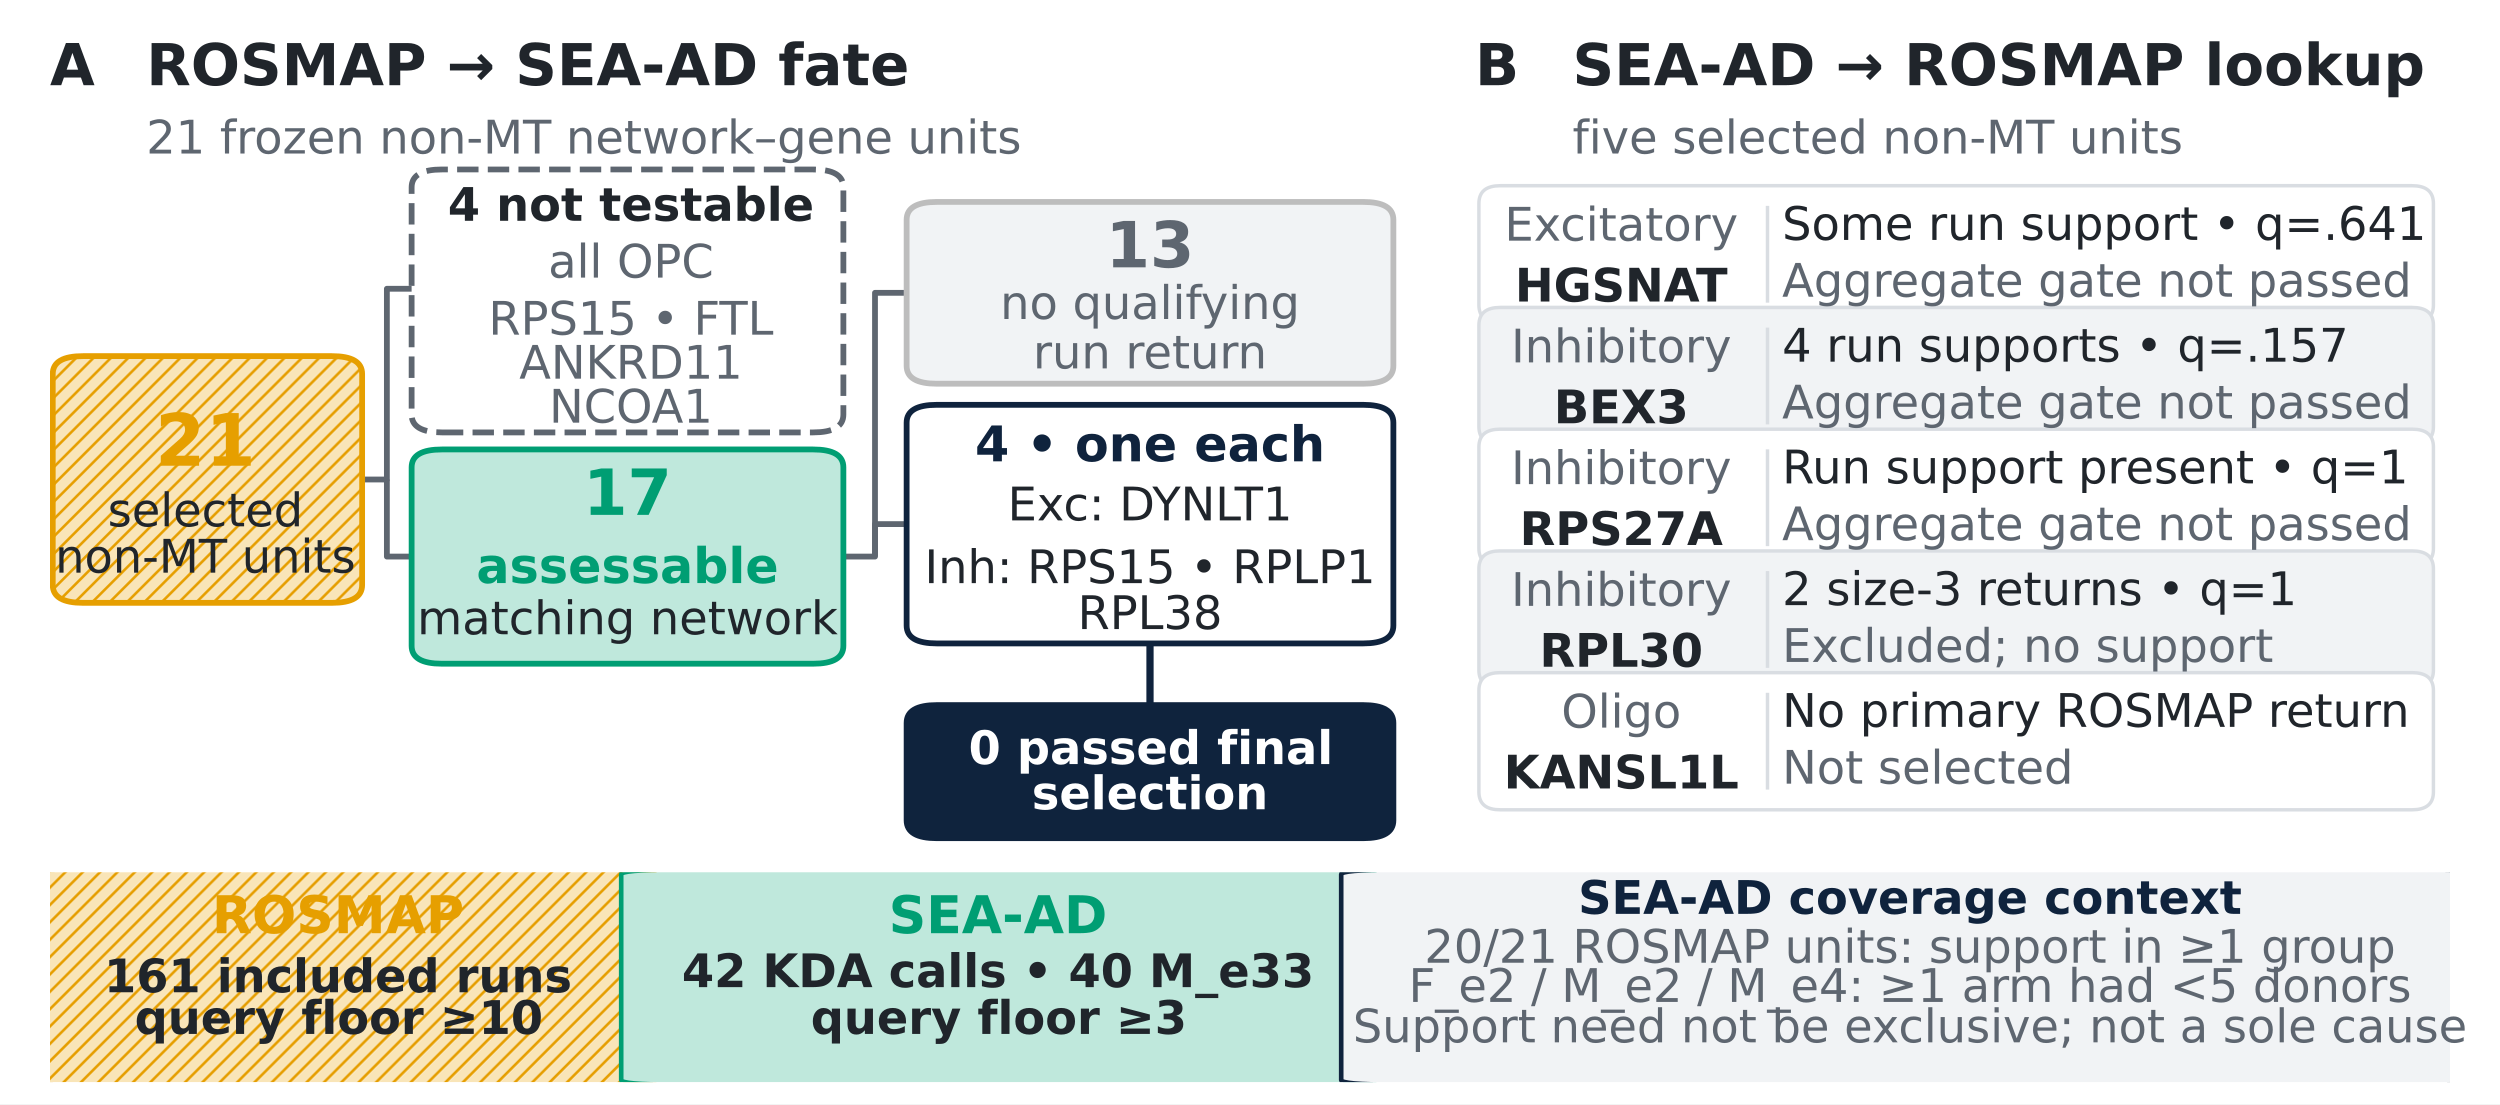
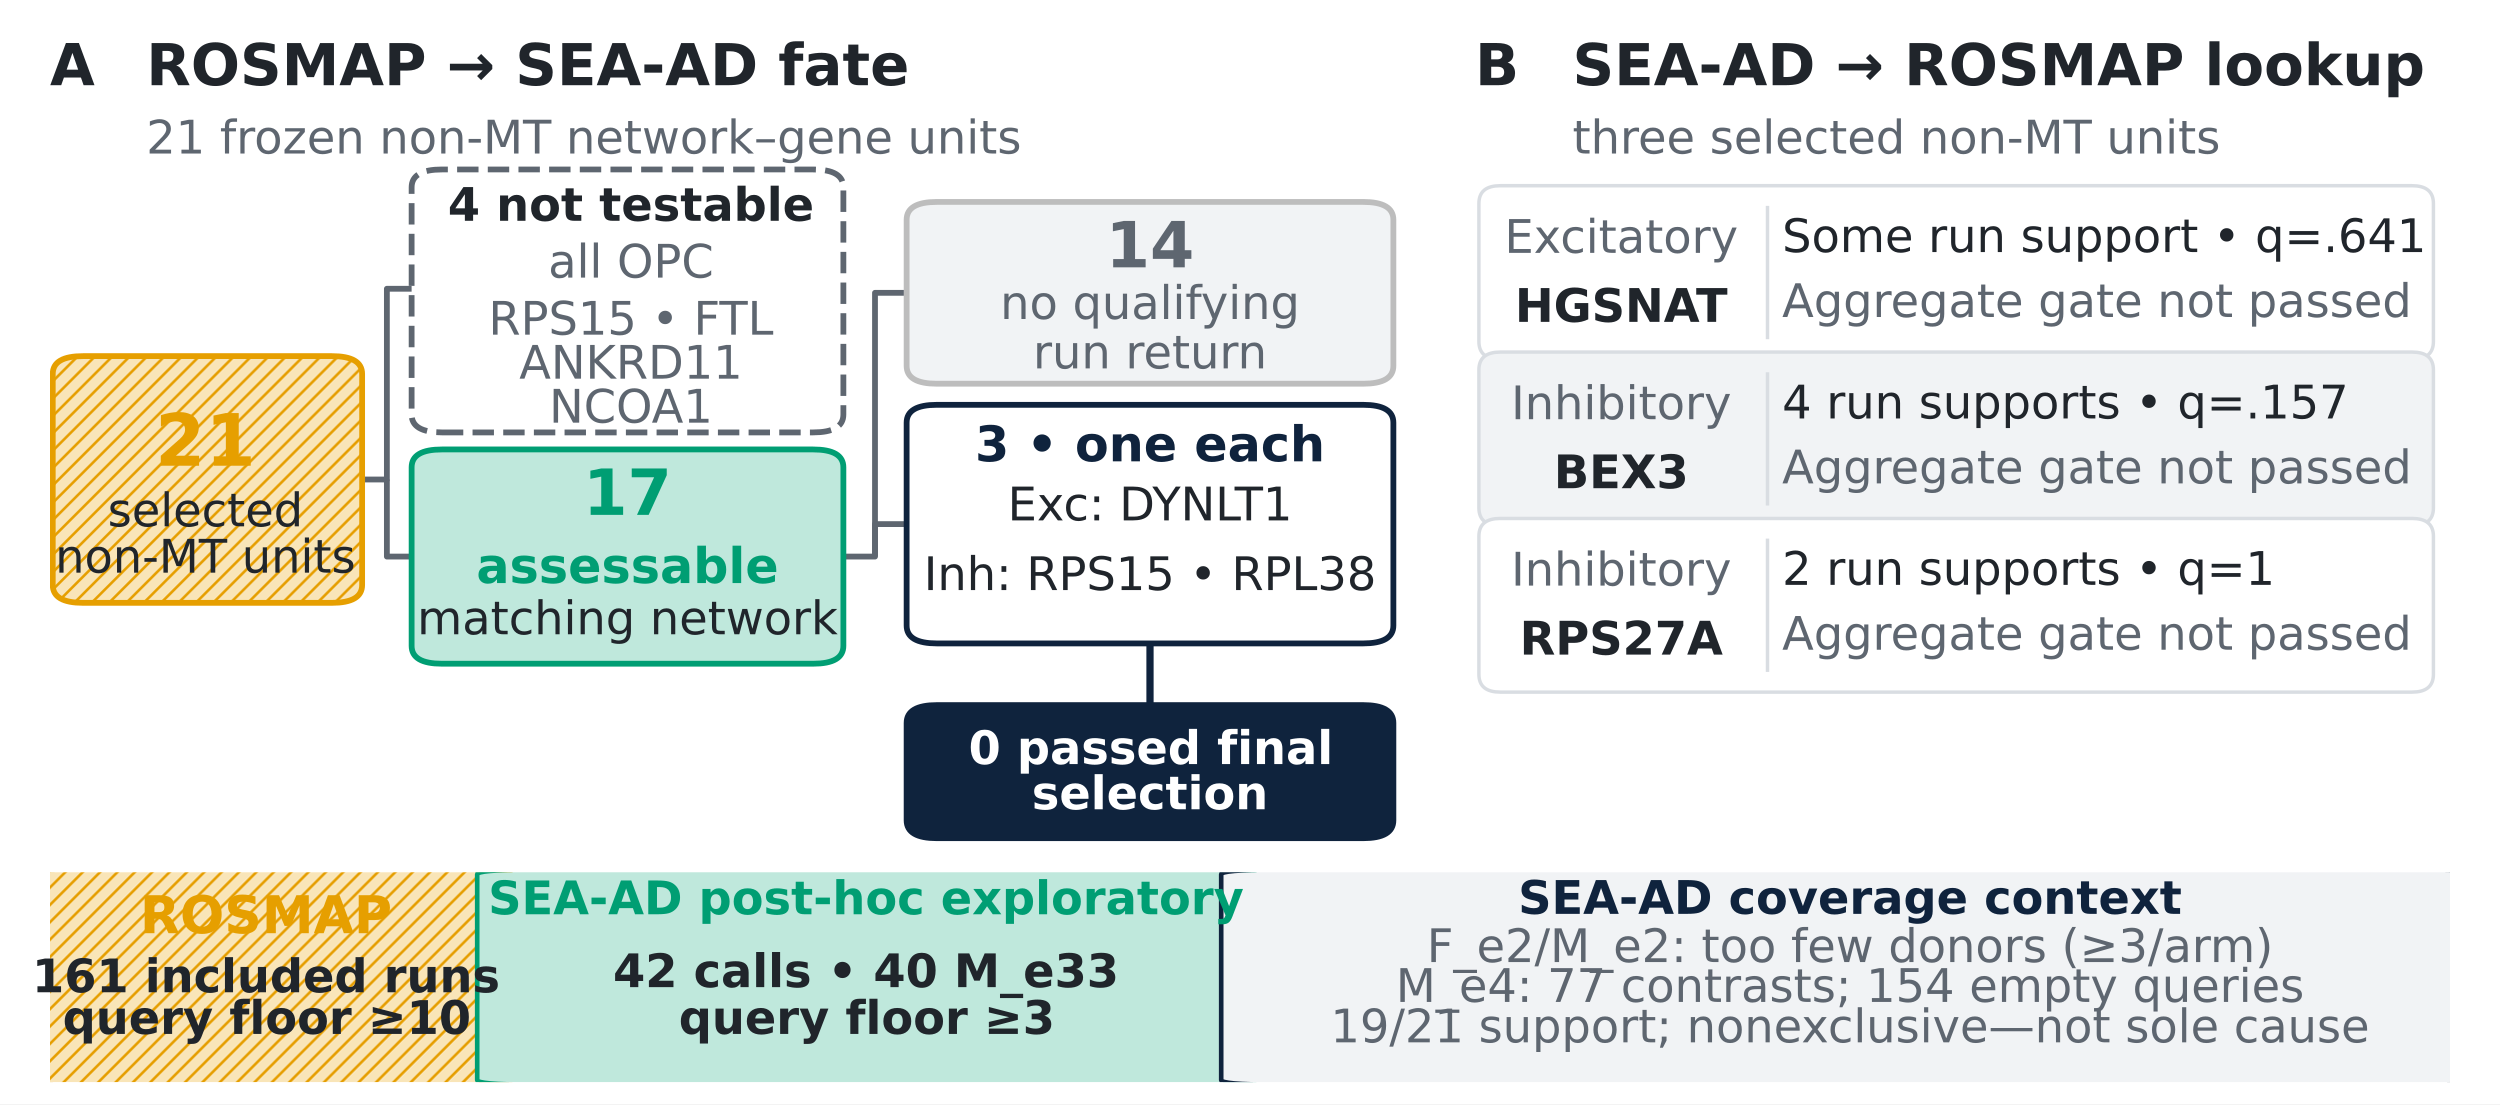
<svg xmlns="http://www.w3.org/2000/svg" width="864pt" height="381.6pt" viewBox="0 0 864 381.6" version="1.1">
  <defs>
    <style type="text/css">*{stroke-linejoin: round; stroke-linecap: butt}</style>
  </defs>
  <g id="figure_1">
    <g id="patch_1">
-       <path d="M 0 381.6  L 864 381.6  L 864 0  L 0 0  z " style="fill: #ffffff" />
+       <path d="M 0 381.6 L 864 381.6 L 864 0 L 0 0 z " style="fill: #ffffff" />
    </g>
    <g id="axes_1">
      <g id="line2d_1">
-         <path d="M 119.448 165.71  L 133.704 165.71  L 133.704 99.798  L 147.96 99.798  " style="fill: none; stroke: #5e6670; stroke-width: 2" />
+         <path d="M 119.448 165.71 L 133.704 165.71 L 133.704 99.798 L 147.96 99.798 " style="fill: none; stroke: #5e6670; stroke-width: 2" />
      </g>
      <g id="line2d_2">
-         <path d="M 133.704 165.71  L 133.704 192.355  L 147.96 192.355  " style="fill: none; stroke: #5e6670; stroke-width: 2" />
+         <path d="M 133.704 165.71 L 133.704 192.355 L 147.96 192.355 " style="fill: none; stroke: #5e6670; stroke-width: 2" />
      </g>
      <g id="line2d_3">
-         <path d="M 285.768 192.355  L 302.4 192.355  L 302.4 101.2  L 319.032 101.2  " style="fill: none; stroke: #5e6670; stroke-width: 2" />
+         <path d="M 285.768 192.355 L 302.4 192.355 L 302.4 101.2 L 319.032 101.2 " style="fill: none; stroke: #5e6670; stroke-width: 2" />
      </g>
      <g id="line2d_4">
-         <path d="M 302.4 192.355  L 302.4 181.136  L 319.032 181.136  " style="fill: none; stroke: #5e6670; stroke-width: 2" />
+         <path d="M 302.4 192.355 L 302.4 181.136 L 319.032 181.136 " style="fill: none; stroke: #5e6670; stroke-width: 2" />
      </g>
      <g id="line2d_5">
-         <path d="M 397.44 219  L 397.44 247.048  " style="fill: none; stroke: #0f233d; stroke-width: 2.5" />
+         <path d="M 397.44 219 L 397.44 247.048 " style="fill: none; stroke: #0f233d; stroke-width: 2.5" />
      </g>
      <g id="patch_2">
-         <path d="M 28.685 208.342  L 114.696 208.342  Q 125.15 208.342 125.15 202.172  L 125.15 129.248  Q 125.15 123.077 114.696 123.077  L 28.685 123.077  Q 18.23 123.077 18.23 129.248  L 18.23 202.172  Q 18.23 208.342 28.685 208.342  z " clip-path="url(#pc1d5529ac8)" style="fill: url(#h6e0bb6c601); stroke: #e69f00; stroke-width: 2; stroke-linejoin: miter" />
+         <path d="M 28.685 208.342 L 114.696 208.342 Q 125.15 208.342 125.15 202.172 L 125.15 129.248 Q 125.15 123.077 114.696 123.077 L 28.685 123.077 Q 18.23 123.077 18.23 129.248 L 18.23 202.172 Q 18.23 208.342 28.685 208.342 z " clip-path="url(#pc1d5529ac8)" style="fill: url(#h6e0bb6c601); stroke: #e69f00; stroke-width: 2; stroke-linejoin: miter" />
      </g>
      <g id="patch_3">
-         <path d="M 152.712 149.442  L 281.016 149.442  Q 291.47 149.442 291.47 143.272  L 291.47 64.738  Q 291.47 58.568 281.016 58.568  L 152.712 58.568  Q 142.258 58.568 142.258 64.738  L 142.258 143.272  Q 142.258 149.442 152.712 149.442  z " clip-path="url(#pc1d5529ac8)" style="fill: #ffffff; stroke-dasharray: 7.4,3.2; stroke-dashoffset: 0; stroke: #5e6670; stroke-width: 2; stroke-linejoin: miter" />
+         <path d="M 152.712 149.442 L 281.016 149.442 Q 291.47 149.442 291.47 143.272 L 291.47 64.738 Q 291.47 58.568 281.016 58.568 L 152.712 58.568 Q 142.258 58.568 142.258 64.738 L 142.258 143.272 Q 142.258 149.442 152.712 149.442 z " clip-path="url(#pc1d5529ac8)" style="fill: #ffffff; stroke-dasharray: 7.4,3.2; stroke-dashoffset: 0; stroke: #5e6670; stroke-width: 2; stroke-linejoin: miter" />
      </g>
      <g id="patch_4">
-         <path d="M 152.712 229.378  L 281.016 229.378  Q 291.47 229.378 291.47 223.207  L 291.47 161.503  Q 291.47 155.332 281.016 155.332  L 152.712 155.332  Q 142.258 155.332 142.258 161.503  L 142.258 223.207  Q 142.258 229.378 152.712 229.378  z " clip-path="url(#pc1d5529ac8)" style="fill: #bfe8dc; stroke: #009e73; stroke-width: 2; stroke-linejoin: miter" />
+         <path d="M 152.712 229.378 L 281.016 229.378 Q 291.47 229.378 291.47 223.207 L 291.47 161.503 Q 291.47 155.332 281.016 155.332 L 152.712 155.332 Q 142.258 155.332 142.258 161.503 L 142.258 223.207 Q 142.258 229.378 152.712 229.378 z " clip-path="url(#pc1d5529ac8)" style="fill: #bfe8dc; stroke: #009e73; stroke-width: 2; stroke-linejoin: miter" />
      </g>
      <g id="patch_5">
-         <path d="M 323.784 132.614  L 471.096 132.614  Q 481.55 132.614 481.55 126.443  L 481.55 75.957  Q 481.55 69.787 471.096 69.787  L 323.784 69.787  Q 313.33 69.787 313.33 75.957  L 313.33 126.443  Q 313.33 132.614 323.784 132.614  z " clip-path="url(#pc1d5529ac8)" style="fill: #f1f3f5; stroke: #bdbdbd; stroke-width: 2; stroke-linejoin: miter" />
+         <path d="M 323.784 132.614 L 471.096 132.614 Q 481.55 132.614 481.55 126.443 L 481.55 75.957 Q 481.55 69.787 471.096 69.787 L 323.784 69.787 Q 313.33 69.787 313.33 75.957 L 313.33 126.443 Q 313.33 132.614 323.784 132.614 z " clip-path="url(#pc1d5529ac8)" style="fill: #f1f3f5; stroke: #bdbdbd; stroke-width: 2; stroke-linejoin: miter" />
      </g>
      <g id="patch_6">
-         <path d="M 323.784 222.366  L 471.096 222.366  Q 481.55 222.366 481.55 216.195  L 481.55 146.076  Q 481.55 139.906 471.096 139.906  L 323.784 139.906  Q 313.33 139.906 313.33 146.076  L 313.33 216.195  Q 313.33 222.366 323.784 222.366  z " clip-path="url(#pc1d5529ac8)" style="fill: #ffffff; stroke: #0f233d; stroke-width: 2; stroke-linejoin: miter" />
+         <path d="M 323.784 222.366 L 471.096 222.366 Q 481.55 222.366 481.55 216.195 L 481.55 146.076 Q 481.55 139.906 471.096 139.906 L 323.784 139.906 Q 313.33 139.906 313.33 146.076 L 313.33 216.195 Q 313.33 222.366 323.784 222.366 z " clip-path="url(#pc1d5529ac8)" style="fill: #ffffff; stroke: #0f233d; stroke-width: 2; stroke-linejoin: miter" />
      </g>
      <g id="patch_7">
-         <path d="M 323.784 289.68  L 471.096 289.68  Q 481.55 289.68 481.55 283.51  L 481.55 249.853  Q 481.55 243.682 471.096 243.682  L 323.784 243.682  Q 313.33 243.682 313.33 249.853  L 313.33 283.51  Q 313.33 289.68 323.784 289.68  z " clip-path="url(#pc1d5529ac8)" style="fill: #0f233d; stroke: #0f233d; stroke-width: 2; stroke-linejoin: miter" />
+         <path d="M 323.784 289.68 L 471.096 289.68 Q 481.55 289.68 481.55 283.51 L 481.55 249.853 Q 481.55 243.682 471.096 243.682 L 323.784 243.682 Q 313.33 243.682 313.33 249.853 L 313.33 283.51 Q 313.33 289.68 323.784 289.68 z " clip-path="url(#pc1d5529ac8)" style="fill: #0f233d; stroke: #0f233d; stroke-width: 2; stroke-linejoin: miter" />
      </g>
      <g id="text_1">
        <text style="font-weight: 700; font-size: 20px; font-family: 'DejaVu Sans'; text-anchor: start; fill: #20252b" x="17.28" y="29.448" transform="rotate(-0 17.28 29.44807)">A</text>
      </g>
      <g id="text_2">
        <text style="font-weight: 700; font-size: 20px; font-family: 'DejaVu Sans'; text-anchor: start; fill: #20252b" x="50.544" y="29.45" transform="rotate(-0 50.544 29.44964)">ROSMAP → SEA-AD fate</text>
      </g>
      <g id="text_3">
        <text style="font-size: 16px; font-family: 'DejaVu Sans'; text-anchor: start; fill: #5e6670" x="50.544" y="53.055" transform="rotate(-0 50.544 53.05548)">21 frozen non-MT network–gene units</text>
      </g>
      <g id="text_4">
        <text style="font-weight: 700; font-size: 25px; font-family: 'DejaVu Sans'; text-anchor: middle; fill: #e69f00" x="70.978" y="160.963" transform="rotate(-0 70.9776 160.9633)">21</text>
      </g>
      <g id="text_5">
        <text style="font-size: 16px; font-family: 'DejaVu Sans'; fill: #20252b" transform="translate(37.20635 181.9057)">selected</text>
        <text style="font-size: 16px; font-family: 'DejaVu Sans'; fill: #20252b" transform="translate(19.05885 197.9057)">non-MT units</text>
      </g>
      <g id="text_6">
        <text style="font-weight: 700; font-size: 16px; font-family: 'DejaVu Sans'; text-anchor: middle; fill: #20252b" x="218.052" y="76.313" transform="rotate(-0 218.052 76.31296)">4 not testable</text>
      </g>
      <g id="text_7">
        <text style="font-size: 16px; font-family: 'DejaVu Sans'; text-anchor: middle; fill: #5e6670" x="218.052" y="95.946" transform="rotate(-0 218.052 95.94628)">all OPC</text>
      </g>
      <g id="text_8">
        <text style="font-size: 16px; font-family: 'DejaVu Sans'; fill: #5e6670" transform="translate(168.802 115.6645)">RPS15 • FTL</text>
        <text style="font-size: 16px; font-family: 'DejaVu Sans'; fill: #5e6670" transform="translate(179.4495 130.8733)">ANKRD11</text>
        <text style="font-size: 16px; font-family: 'DejaVu Sans'; fill: #5e6670" transform="translate(189.7608 146.0645)">NCOA1</text>
      </g>
      <g id="text_9">
        <text style="font-weight: 700; font-size: 22px; font-family: 'DejaVu Sans'; text-anchor: middle; fill: #009e73" x="216.864" y="177.937" transform="rotate(-0 216.864 177.9366)">17</text>
      </g>
      <g id="text_10">
        <text style="font-weight: 700; font-size: 17px; font-family: 'DejaVu Sans'; text-anchor: middle; fill: #009e73" x="216.864" y="201.498" transform="rotate(-0 216.864 201.4976)">assessable</text>
      </g>
      <g id="text_11">
        <text style="font-size: 16px; font-family: 'DejaVu Sans'; text-anchor: middle; fill: #20252b" x="216.864" y="219.208" transform="rotate(-0 216.864 219.2081)">matching network</text>
      </g>
      <g id="text_12">
-         <text style="font-weight: 700; font-size: 22px; font-family: 'DejaVu Sans'; text-anchor: middle; fill: #5e6670" x="397.44" y="92.379" transform="rotate(-0 397.44 92.37942)">13</text>
+         <text style="font-weight: 700; font-size: 22px; font-family: 'DejaVu Sans'; text-anchor: middle; fill: #5e6670" x="397.44" y="92.391" transform="rotate(-0 397.44 92.39145)">14</text>
      </g>
      <g id="text_13">
        <text style="font-size: 16px; font-family: 'DejaVu Sans'; fill: #5e6670" transform="translate(345.6538 110.2367)">no qualifying</text>
        <text style="font-size: 16px; font-family: 'DejaVu Sans'; fill: #5e6670" transform="translate(357.0088 127.3255)">run return</text>
      </g>
      <g id="text_14">
-         <text style="font-weight: 700; font-size: 17px; font-family: 'DejaVu Sans'; text-anchor: middle; fill: #0f233d" x="397.44" y="159.426" transform="rotate(-0 397.44 159.4262)">4 • one each</text>
+         <text style="font-weight: 700; font-size: 17px; font-family: 'DejaVu Sans'; text-anchor: middle; fill: #0f233d" x="397.44" y="159.426" transform="rotate(-0 397.44 159.4262)">3 • one each</text>
      </g>
      <g id="text_15">
        <text style="font-size: 16px; font-family: 'DejaVu Sans'; text-anchor: middle; fill: #20252b" x="397.44" y="179.843" transform="rotate(-0 397.44 179.8428)">Exc: DYNLT1</text>
      </g>
      <g id="text_16">
-         <text style="font-size: 16px; font-family: 'DejaVu Sans'; fill: #20252b" transform="translate(319.5038 201.5391)">Inh: RPS15 • RPLP1</text>
-         <text style="font-size: 16px; font-family: 'DejaVu Sans'; fill: #20252b" transform="translate(372.42 217.3978)">RPL38</text>
+         <text style="font-size: 16px; font-family: 'DejaVu Sans'; text-anchor: middle; fill: #20252b" x="397.44" y="203.93" transform="rotate(-0 397.44 203.9295)">Inh: RPS15 • RPL38</text>
      </g>
      <g id="text_17">
        <text style="font-weight: 700; font-size: 16px; font-family: 'DejaVu Sans'; fill: #ffffff" transform="translate(334.7375 264.0562)">0 passed final</text>
        <text style="font-weight: 700; font-size: 16px; font-family: 'DejaVu Sans'; fill: #ffffff" transform="translate(356.5838 279.6862)">selection</text>
      </g>
    </g>
    <g id="axes_2">
      <g id="patch_8">
-         <path d="M 518.521 111.578  L 833.579 111.578  Q 840.992 111.578 840.992 105.407  L 840.992 70.348  Q 840.992 64.177 833.579 64.177  L 518.521 64.177  Q 511.108 64.177 511.108 70.348  L 511.108 105.407  Q 511.108 111.578 518.521 111.578  z " clip-path="url(#pec153750c8)" style="fill: #ffffff; stroke: #d9dde2; stroke-width: 1.2; stroke-linejoin: miter" />
+         <path d="M 518.521 124.199 L 833.579 124.199 Q 840.992 124.199 840.992 118.029 L 840.992 70.348 Q 840.992 64.177 833.579 64.177 L 518.521 64.177 Q 511.108 64.177 511.108 70.348 L 511.108 118.029 Q 511.108 124.199 518.521 124.199 z " clip-path="url(#pec153750c8)" style="fill: #ffffff; stroke: #d9dde2; stroke-width: 1.2; stroke-linejoin: miter" />
      </g>
      <g id="patch_9">
-         <path d="M 518.521 153.649  L 833.579 153.649  Q 840.992 153.649 840.992 147.479  L 840.992 112.419  Q 840.992 106.249 833.579 106.249  L 518.521 106.249  Q 511.108 106.249 511.108 112.419  L 511.108 147.479  Q 511.108 153.649 518.521 153.649  z " clip-path="url(#pec153750c8)" style="fill: #f1f3f5; stroke: #d9dde2; stroke-width: 1.2; stroke-linejoin: miter" />
+         <path d="M 518.521 181.697 L 833.579 181.697 Q 840.992 181.697 840.992 175.526 L 840.992 127.846 Q 840.992 121.675 833.579 121.675 L 518.521 121.675 Q 511.108 121.675 511.108 127.846 L 511.108 175.526 Q 511.108 181.697 518.521 181.697 z " clip-path="url(#pec153750c8)" style="fill: #f1f3f5; stroke: #d9dde2; stroke-width: 1.2; stroke-linejoin: miter" />
      </g>
      <g id="patch_10">
-         <path d="M 518.521 195.721  L 833.579 195.721  Q 840.992 195.721 840.992 189.55  L 840.992 154.491  Q 840.992 148.32 833.579 148.32  L 518.521 148.32  Q 511.108 148.32 511.108 154.491  L 511.108 189.55  Q 511.108 195.721 518.521 195.721  z " clip-path="url(#pec153750c8)" style="fill: #ffffff; stroke: #d9dde2; stroke-width: 1.2; stroke-linejoin: miter" />
-       </g>
-       <g id="patch_11">
-         <path d="M 518.521 237.792  L 833.579 237.792  Q 840.992 237.792 840.992 231.622  L 840.992 196.562  Q 840.992 190.392 833.579 190.392  L 518.521 190.392  Q 511.108 190.392 511.108 196.562  L 511.108 231.622  Q 511.108 237.792 518.521 237.792  z " clip-path="url(#pec153750c8)" style="fill: #f1f3f5; stroke: #d9dde2; stroke-width: 1.2; stroke-linejoin: miter" />
-       </g>
-       <g id="patch_12">
-         <path d="M 518.521 279.864  L 833.579 279.864  Q 840.992 279.864 840.992 273.693  L 840.992 238.634  Q 840.992 232.463 833.579 232.463  L 518.521 232.463  Q 511.108 232.463 511.108 238.634  L 511.108 273.693  Q 511.108 279.864 518.521 279.864  z " clip-path="url(#pec153750c8)" style="fill: #ffffff; stroke: #d9dde2; stroke-width: 1.2; stroke-linejoin: miter" />
+         <path d="M 518.521 239.195 L 833.579 239.195 Q 840.992 239.195 840.992 233.024 L 840.992 185.343 Q 840.992 179.173 833.579 179.173 L 518.521 179.173 Q 511.108 179.173 511.108 185.343 L 511.108 233.024 Q 511.108 239.195 518.521 239.195 z " clip-path="url(#pec153750c8)" style="fill: #ffffff; stroke: #d9dde2; stroke-width: 1.2; stroke-linejoin: miter" />
      </g>
      <g id="line2d_6">
-         <path d="M 610.848 104.005  L 610.848 71.75  " clip-path="url(#pec153750c8)" style="fill: none; stroke: #d9dde2; stroke-width: 1.2; stroke-linecap: square" />
+         <path d="M 610.848 116.626 L 610.848 71.75 " clip-path="url(#pec153750c8)" style="fill: none; stroke: #d9dde2; stroke-width: 1.2; stroke-linecap: square" />
      </g>
      <g id="line2d_7">
-         <path d="M 610.848 146.076  L 610.848 113.822  " clip-path="url(#pec153750c8)" style="fill: none; stroke: #d9dde2; stroke-width: 1.2; stroke-linecap: square" />
+         <path d="M 610.848 174.124 L 610.848 129.248 " clip-path="url(#pec153750c8)" style="fill: none; stroke: #d9dde2; stroke-width: 1.2; stroke-linecap: square" />
      </g>
      <g id="line2d_8">
-         <path d="M 610.848 188.148  L 610.848 155.893  " clip-path="url(#pec153750c8)" style="fill: none; stroke: #d9dde2; stroke-width: 1.2; stroke-linecap: square" />
-       </g>
-       <g id="line2d_9">
-         <path d="M 610.848 230.219  L 610.848 197.965  " clip-path="url(#pec153750c8)" style="fill: none; stroke: #d9dde2; stroke-width: 1.2; stroke-linecap: square" />
-       </g>
-       <g id="line2d_10">
-         <path d="M 610.848 272.291  L 610.848 240.036  " clip-path="url(#pec153750c8)" style="fill: none; stroke: #d9dde2; stroke-width: 1.2; stroke-linecap: square" />
+         <path d="M 610.848 231.622 L 610.848 186.745 " clip-path="url(#pec153750c8)" style="fill: none; stroke: #d9dde2; stroke-width: 1.2; stroke-linecap: square" />
      </g>
      <g id="text_18">
        <text style="font-weight: 700; font-size: 20px; font-family: 'DejaVu Sans'; text-anchor: start; fill: #20252b" x="509.76" y="29.448" transform="rotate(-0 509.76 29.44807)">B</text>
      </g>
      <g id="text_19">
        <text style="font-weight: 700; font-size: 20px; font-family: 'DejaVu Sans'; text-anchor: start; fill: #20252b" x="543.456" y="29.45" transform="rotate(-0 543.456 29.44964)">SEA-AD → ROSMAP lookup</text>
      </g>
      <g id="text_20">
-         <text style="font-size: 16px; font-family: 'DejaVu Sans'; text-anchor: start; fill: #5e6670" x="543.456" y="53.055" transform="rotate(-0 543.456 53.05548)">five selected non-MT units</text>
+         <text style="font-size: 16px; font-family: 'DejaVu Sans'; text-anchor: start; fill: #5e6670" x="543.456" y="53.055" transform="rotate(-0 543.456 53.05548)">three selected non-MT units</text>
      </g>
      <g id="text_21">
-         <text style="font-size: 16px; font-family: 'DejaVu Sans'; text-anchor: middle; fill: #5e6670" x="560.304" y="83.177" transform="rotate(-0 560.304 83.17724)">Excitatory</text>
+         <text style="font-size: 16px; font-family: 'DejaVu Sans'; text-anchor: middle; fill: #5e6670" x="560.304" y="87.384" transform="rotate(-0 560.304 87.38438)">Excitatory</text>
      </g>
      <g id="text_22">
-         <text style="font-weight: 700; font-size: 16px; font-family: 'DejaVu Sans'; text-anchor: middle; fill: #20252b" x="560.304" y="104.219" transform="rotate(-0 560.304 104.2193)">HGSNAT</text>
+         <text style="font-weight: 700; font-size: 16px; font-family: 'DejaVu Sans'; text-anchor: middle; fill: #20252b" x="560.304" y="111.231" transform="rotate(-0 560.304 111.2312)">HGSNAT</text>
      </g>
      <g id="text_23">
-         <text style="font-size: 16px; font-family: 'DejaVu Sans'; text-anchor: start; fill: #20252b" x="615.902" y="82.918" transform="rotate(-0 615.9024 82.91849)">Some run support • q=.641</text>
+         <text style="font-size: 16px; font-family: 'DejaVu Sans'; text-anchor: start; fill: #20252b" x="615.902" y="87.126" transform="rotate(-0 615.9024 87.12563)">Some run support • q=.641</text>
      </g>
      <g id="text_24">
-         <text style="font-size: 16px; font-family: 'DejaVu Sans'; text-anchor: start; fill: #5e6670" x="615.902" y="102.552" transform="rotate(-0 615.9024 102.5524)">Aggregate gate not passed</text>
+         <text style="font-size: 16px; font-family: 'DejaVu Sans'; text-anchor: start; fill: #5e6670" x="615.902" y="109.564" transform="rotate(-0 615.9024 109.5643)">Aggregate gate not passed</text>
      </g>
      <g id="text_25">
-         <text style="font-size: 16px; font-family: 'DejaVu Sans'; text-anchor: middle; fill: #5e6670" x="560.304" y="125.249" transform="rotate(-0 560.304 125.2486)">Inhibitory</text>
+         <text style="font-size: 16px; font-family: 'DejaVu Sans'; text-anchor: middle; fill: #5e6670" x="560.304" y="144.882" transform="rotate(-0 560.304 144.882)">Inhibitory</text>
      </g>
      <g id="text_26">
-         <text style="font-weight: 700; font-size: 16px; font-family: 'DejaVu Sans'; text-anchor: middle; fill: #20252b" x="560.304" y="146.291" transform="rotate(-0 560.304 146.2907)">BEX3</text>
+         <text style="font-weight: 700; font-size: 16px; font-family: 'DejaVu Sans'; text-anchor: middle; fill: #20252b" x="560.304" y="168.729" transform="rotate(-0 560.304 168.7288)">BEX3</text>
      </g>
      <g id="text_27">
-         <text style="font-size: 16px; font-family: 'DejaVu Sans'; text-anchor: start; fill: #20252b" x="615.902" y="124.99" transform="rotate(-0 615.9024 124.9899)">4 run supports • q=.157</text>
+         <text style="font-size: 16px; font-family: 'DejaVu Sans'; text-anchor: start; fill: #20252b" x="615.902" y="144.623" transform="rotate(-0 615.9024 144.6232)">4 run supports • q=.157</text>
      </g>
      <g id="text_28">
-         <text style="font-size: 16px; font-family: 'DejaVu Sans'; text-anchor: start; fill: #5e6670" x="615.902" y="144.624" transform="rotate(-0 615.9024 144.6238)">Aggregate gate not passed</text>
+         <text style="font-size: 16px; font-family: 'DejaVu Sans'; text-anchor: start; fill: #5e6670" x="615.902" y="167.062" transform="rotate(-0 615.9024 167.0619)">Aggregate gate not passed</text>
      </g>
      <g id="text_29">
-         <text style="font-size: 16px; font-family: 'DejaVu Sans'; text-anchor: middle; fill: #5e6670" x="560.304" y="167.32" transform="rotate(-0 560.304 167.32)">Inhibitory</text>
+         <text style="font-size: 16px; font-family: 'DejaVu Sans'; text-anchor: middle; fill: #5e6670" x="560.304" y="202.38" transform="rotate(-0 560.304 202.3795)">Inhibitory</text>
      </g>
      <g id="text_30">
-         <text style="font-weight: 700; font-size: 16px; font-family: 'DejaVu Sans'; text-anchor: middle; fill: #20252b" x="560.304" y="188.362" transform="rotate(-0 560.304 188.3621)">RPS27A</text>
+         <text style="font-weight: 700; font-size: 16px; font-family: 'DejaVu Sans'; text-anchor: middle; fill: #20252b" x="560.304" y="226.226" transform="rotate(-0 560.304 226.2264)">RPS27A</text>
      </g>
      <g id="text_31">
-         <text style="font-size: 16px; font-family: 'DejaVu Sans'; text-anchor: start; fill: #20252b" x="615.902" y="167.061" transform="rotate(-0 615.9024 167.0613)">Run support present • q=1</text>
+         <text style="font-size: 16px; font-family: 'DejaVu Sans'; text-anchor: start; fill: #20252b" x="615.902" y="202.121" transform="rotate(-0 615.9024 202.1208)">2 run supports • q=1</text>
      </g>
      <g id="text_32">
-         <text style="font-size: 16px; font-family: 'DejaVu Sans'; text-anchor: start; fill: #5e6670" x="615.902" y="186.695" transform="rotate(-0 615.9024 186.6952)">Aggregate gate not passed</text>
+         <text style="font-size: 16px; font-family: 'DejaVu Sans'; text-anchor: start; fill: #5e6670" x="615.902" y="224.559" transform="rotate(-0 615.9024 224.5595)">Aggregate gate not passed</text>
+       </g>
+     </g>
+     <g id="axes_3">
+       <g id="patch_11">
+         <path d="M 25.574 374.838 L 158.285 374.838 Q 176.532 374.838 176.532 373.243 L 176.532 302.189 Q 176.532 300.594 158.285 300.594 L 25.574 300.594 Q 7.327 300.594 7.327 302.189 L 7.327 373.243 Q 7.327 374.838 25.574 374.838 z " clip-path="url(#pd64b7dae80)" style="fill: url(#h6e0bb6c601); stroke: #e69f00; stroke-width: 1.6; stroke-linejoin: miter" />
+       </g>
+       <g id="patch_12">
+         <path d="M 183.168 374.838 L 415.411 374.838 Q 433.659 374.838 433.659 373.243 L 433.659 302.189 Q 433.659 300.594 415.411 300.594 L 183.168 300.594 Q 164.92 300.594 164.92 302.189 L 164.92 373.243 Q 164.92 374.838 183.168 374.838 z " clip-path="url(#pd64b7dae80)" style="fill: #bfe8dc; stroke: #009e73; stroke-width: 1.6; stroke-linejoin: miter" />
+       </g>
+       <g id="patch_13">
+         <path d="M 440.294 374.838 L 838.426 374.838 Q 856.673 374.838 856.673 373.243 L 856.673 302.189 Q 856.673 300.594 838.426 300.594 L 440.294 300.594 Q 422.047 300.594 422.047 302.189 L 422.047 373.243 Q 422.047 374.838 440.294 374.838 z " clip-path="url(#pd64b7dae80)" style="fill: #f1f3f5; stroke: #0f233d; stroke-width: 1.6; stroke-linejoin: miter" />
      </g>
      <g id="text_33">
-         <text style="font-size: 16px; font-family: 'DejaVu Sans'; text-anchor: middle; fill: #5e6670" x="560.304" y="209.391" transform="rotate(-0 560.304 209.3914)">Inhibitory</text>
+         <text style="font-weight: 700; font-size: 18px; font-family: 'DejaVu Sans'; text-anchor: middle; fill: #e69f00" x="91.93" y="322.517" transform="rotate(-0 91.9296 322.5165)">ROSMAP</text>
      </g>
      <g id="text_34">
-         <text style="font-weight: 700; font-size: 16px; font-family: 'DejaVu Sans'; text-anchor: middle; fill: #20252b" x="560.304" y="230.434" transform="rotate(-0 560.304 230.4335)">RPL30</text>
+         <text style="font-weight: 700; font-size: 16px; font-family: 'DejaVu Sans'; fill: #20252b" transform="translate(11.06835 342.9314)">161 included runs</text>
+         <text style="font-weight: 700; font-size: 16px; font-family: 'DejaVu Sans'; fill: #20252b" transform="translate(21.64835 357.3189)">query floor ≥10</text>
      </g>
      <g id="text_35">
-         <text style="font-size: 16px; font-family: 'DejaVu Sans'; text-anchor: start; fill: #20252b" x="615.902" y="209.133" transform="rotate(-0 615.9024 209.1333)">2 size-3 returns • q=1</text>
+         <text style="font-weight: 700; font-size: 16px; font-family: 'DejaVu Sans'; text-anchor: middle; fill: #009e73" x="299.29" y="315.967" transform="rotate(-0 299.2896 315.9671)">SEA-AD post-hoc exploratory</text>
      </g>
      <g id="text_36">
-         <text style="font-size: 16px; font-family: 'DejaVu Sans'; text-anchor: start; fill: #5e6670" x="615.902" y="228.767" transform="rotate(-0 615.9024 228.7666)">Excluded; no support</text>
+         <text style="font-weight: 700; font-size: 16px; font-family: 'DejaVu Sans'; fill: #20252b" transform="translate(211.8633 341.1589)">42 calls • 40 M_e33</text>
+         <text style="font-weight: 700; font-size: 16px; font-family: 'DejaVu Sans'; fill: #20252b" transform="translate(234.5746 357.3189)">query floor ≥3</text>
      </g>
      <g id="text_37">
-         <text style="font-size: 16px; font-family: 'DejaVu Sans'; text-anchor: middle; fill: #5e6670" x="560.304" y="251.463" transform="rotate(-0 560.304 251.4628)">Oligo</text>
+         <text style="font-weight: 700; font-size: 16px; font-family: 'DejaVu Sans'; text-anchor: middle; fill: #0f233d" x="639.36" y="315.826" transform="rotate(-0 639.36 315.8258)">SEA-AD coverage context</text>
      </g>
      <g id="text_38">
-         <text style="font-weight: 700; font-size: 16px; font-family: 'DejaVu Sans'; text-anchor: middle; fill: #20252b" x="560.304" y="272.505" transform="rotate(-0 560.304 272.5049)">KANSL1L</text>
-       </g>
-       <g id="text_39">
-         <text style="font-size: 16px; font-family: 'DejaVu Sans'; text-anchor: start; fill: #20252b" x="615.902" y="251.205" transform="rotate(-0 615.9024 251.2047)">No primary ROSMAP return</text>
-       </g>
-       <g id="text_40">
-         <text style="font-size: 16px; font-family: 'DejaVu Sans'; text-anchor: start; fill: #5e6670" x="615.902" y="270.838" transform="rotate(-0 615.9024 270.838)">Not selected</text>
-       </g>
-     </g>
-     <g id="axes_3">
-       <g id="patch_13">
-         <path d="M 25.574 374.838  L 208.051 374.838  Q 226.299 374.838 226.299 373.243  L 226.299 302.189  Q 226.299 300.594 208.051 300.594  L 25.574 300.594  Q 7.327 300.594 7.327 302.189  L 7.327 373.243  Q 7.327 374.838 25.574 374.838  z " clip-path="url(#pd64b7dae80)" style="fill: url(#h6e0bb6c601); stroke: #e69f00; stroke-width: 1.6; stroke-linejoin: miter" />
-       </g>
-       <g id="patch_14">
-         <path d="M 232.934 374.838  L 456.883 374.838  Q 475.131 374.838 475.131 373.243  L 475.131 302.189  Q 475.131 300.594 456.883 300.594  L 232.934 300.594  Q 214.687 300.594 214.687 302.189  L 214.687 373.243  Q 214.687 374.838 232.934 374.838  z " clip-path="url(#pd64b7dae80)" style="fill: #bfe8dc; stroke: #009e73; stroke-width: 1.6; stroke-linejoin: miter" />
-       </g>
-       <g id="patch_15">
-         <path d="M 481.766 374.838  L 838.426 374.838  Q 856.673 374.838 856.673 373.243  L 856.673 302.189  Q 856.673 300.594 838.426 300.594  L 481.766 300.594  Q 463.519 300.594 463.519 302.189  L 463.519 373.243  Q 463.519 374.838 481.766 374.838  z " clip-path="url(#pd64b7dae80)" style="fill: #f1f3f5; stroke: #0f233d; stroke-width: 1.6; stroke-linejoin: miter" />
-       </g>
-       <g id="text_41">
-         <text style="font-weight: 700; font-size: 18px; font-family: 'DejaVu Sans'; text-anchor: middle; fill: #e69f00" x="116.813" y="322.517" transform="rotate(-0 116.8128 322.5165)">ROSMAP</text>
-       </g>
-       <g id="text_42">
-         <text style="font-weight: 700; font-size: 16px; font-family: 'DejaVu Sans'; fill: #20252b" transform="translate(35.95155 342.9314)">161 included runs</text>
-         <text style="font-weight: 700; font-size: 16px; font-family: 'DejaVu Sans'; fill: #20252b" transform="translate(46.53155 357.3189)">query floor ≥10</text>
-       </g>
-       <g id="text_43">
-         <text style="font-weight: 700; font-size: 18px; font-family: 'DejaVu Sans'; text-anchor: middle; fill: #009e73" x="344.909" y="322.517" transform="rotate(-0 344.9088 322.5165)">SEA-AD</text>
-       </g>
-       <g id="text_44">
-         <text style="font-weight: 700; font-size: 16px; font-family: 'DejaVu Sans'; fill: #20252b" transform="translate(235.6663 341.1589)">42 KDA calls • 40 M_e33</text>
-         <text style="font-weight: 700; font-size: 16px; font-family: 'DejaVu Sans'; fill: #20252b" transform="translate(280.1938 357.3189)">query floor ≥3</text>
-       </g>
-       <g id="text_45">
-         <text style="font-weight: 700; font-size: 16px; font-family: 'DejaVu Sans'; text-anchor: middle; fill: #0f233d" x="660.096" y="315.826" transform="rotate(-0 660.096 315.8258)">SEA-AD coverage context</text>
-       </g>
-       <g id="text_46">
-         <text style="font-size: 16px; font-family: 'DejaVu Sans'; fill: #5e6670" transform="translate(492.2548 332.7212)">20/21 ROSMAP units: support in ≥1 group</text>
-         <text style="font-size: 16px; font-family: 'DejaVu Sans'; fill: #5e6670" transform="translate(486.8073 346.2587)">F_e2 / M_e2 / M_e4: ≥1 arm had &lt;5 donors</text>
-         <text style="font-size: 16px; font-family: 'DejaVu Sans'; fill: #5e6670" transform="translate(467.5498 360.2412)">Support need not be exclusive; not a sole cause</text>
+         <text style="font-size: 16px; font-family: 'DejaVu Sans'; fill: #5e6670" transform="translate(493.0938 332.4987)">F_e2/M_e2: too few donors (≥3/arm)</text>
+         <text style="font-size: 16px; font-family: 'DejaVu Sans'; fill: #5e6670" transform="translate(482.3925 346.2587)">M_e4: 77 contrasts; 154 empty queries</text>
+         <text style="font-size: 16px; font-family: 'DejaVu Sans'; fill: #5e6670" transform="translate(459.8037 360.2412)">19/21 support; nonexclusive—not sole cause</text>
      </g>
    </g>
  </g>
  <defs>
    <clipPath id="pc1d5529ac8">
      <rect x="17.28" y="11.448" width="475.2" height="280.476" />
    </clipPath>
    <clipPath id="pec153750c8">
      <rect x="509.76" y="11.448" width="336.96" height="280.476" />
    </clipPath>
    <clipPath id="pd64b7dae80">
      <rect x="17.28" y="301.464" width="829.44" height="72.504" />
    </clipPath>
  </defs>
  <defs>
    <pattern id="h6e0bb6c601" patternUnits="userSpaceOnUse" x="0" y="0" width="72" height="72">
      <rect x="0" y="0" width="73" height="73" fill="#f9e5b8" />
-       <path d="M -36 36  L 36 -36  M -33 39  L 39 -33  M -30 42  L 42 -30  M -27 45  L 45 -27  M -24 48  L 48 -24  M -21 51  L 51 -21  M -18 54  L 54 -18  M -15 57  L 57 -15  M -12 60  L 60 -12  M -9 63  L 63 -9  M -6 66  L 66 -6  M -3 69  L 69 -3  M 0 72  L 72 0  M 3 75  L 75 3  M 6 78  L 78 6  M 9 81  L 81 9  M 12 84  L 84 12  M 15 87  L 87 15  M 18 90  L 90 18  M 21 93  L 93 21  M 24 96  L 96 24  M 27 99  L 99 27  M 30 102  L 102 30  M 33 105  L 105 33  M 36 108  L 108 36  " style="fill: #e69f00; stroke: #e69f00; stroke-width: 0.9; stroke-linecap: butt; stroke-linejoin: miter" />
+       <path d="M -36 36 L 36 -36 M -33 39 L 39 -33 M -30 42 L 42 -30 M -27 45 L 45 -27 M -24 48 L 48 -24 M -21 51 L 51 -21 M -18 54 L 54 -18 M -15 57 L 57 -15 M -12 60 L 60 -12 M -9 63 L 63 -9 M -6 66 L 66 -6 M -3 69 L 69 -3 M 0 72 L 72 0 M 3 75 L 75 3 M 6 78 L 78 6 M 9 81 L 81 9 M 12 84 L 84 12 M 15 87 L 87 15 M 18 90 L 90 18 M 21 93 L 93 21 M 24 96 L 96 24 M 27 99 L 99 27 M 30 102 L 102 30 M 33 105 L 105 33 M 36 108 L 108 36 " style="fill: #e69f00; stroke: #e69f00; stroke-width: 0.9; stroke-linecap: butt; stroke-linejoin: miter" />
    </pattern>
  </defs>
</svg>
